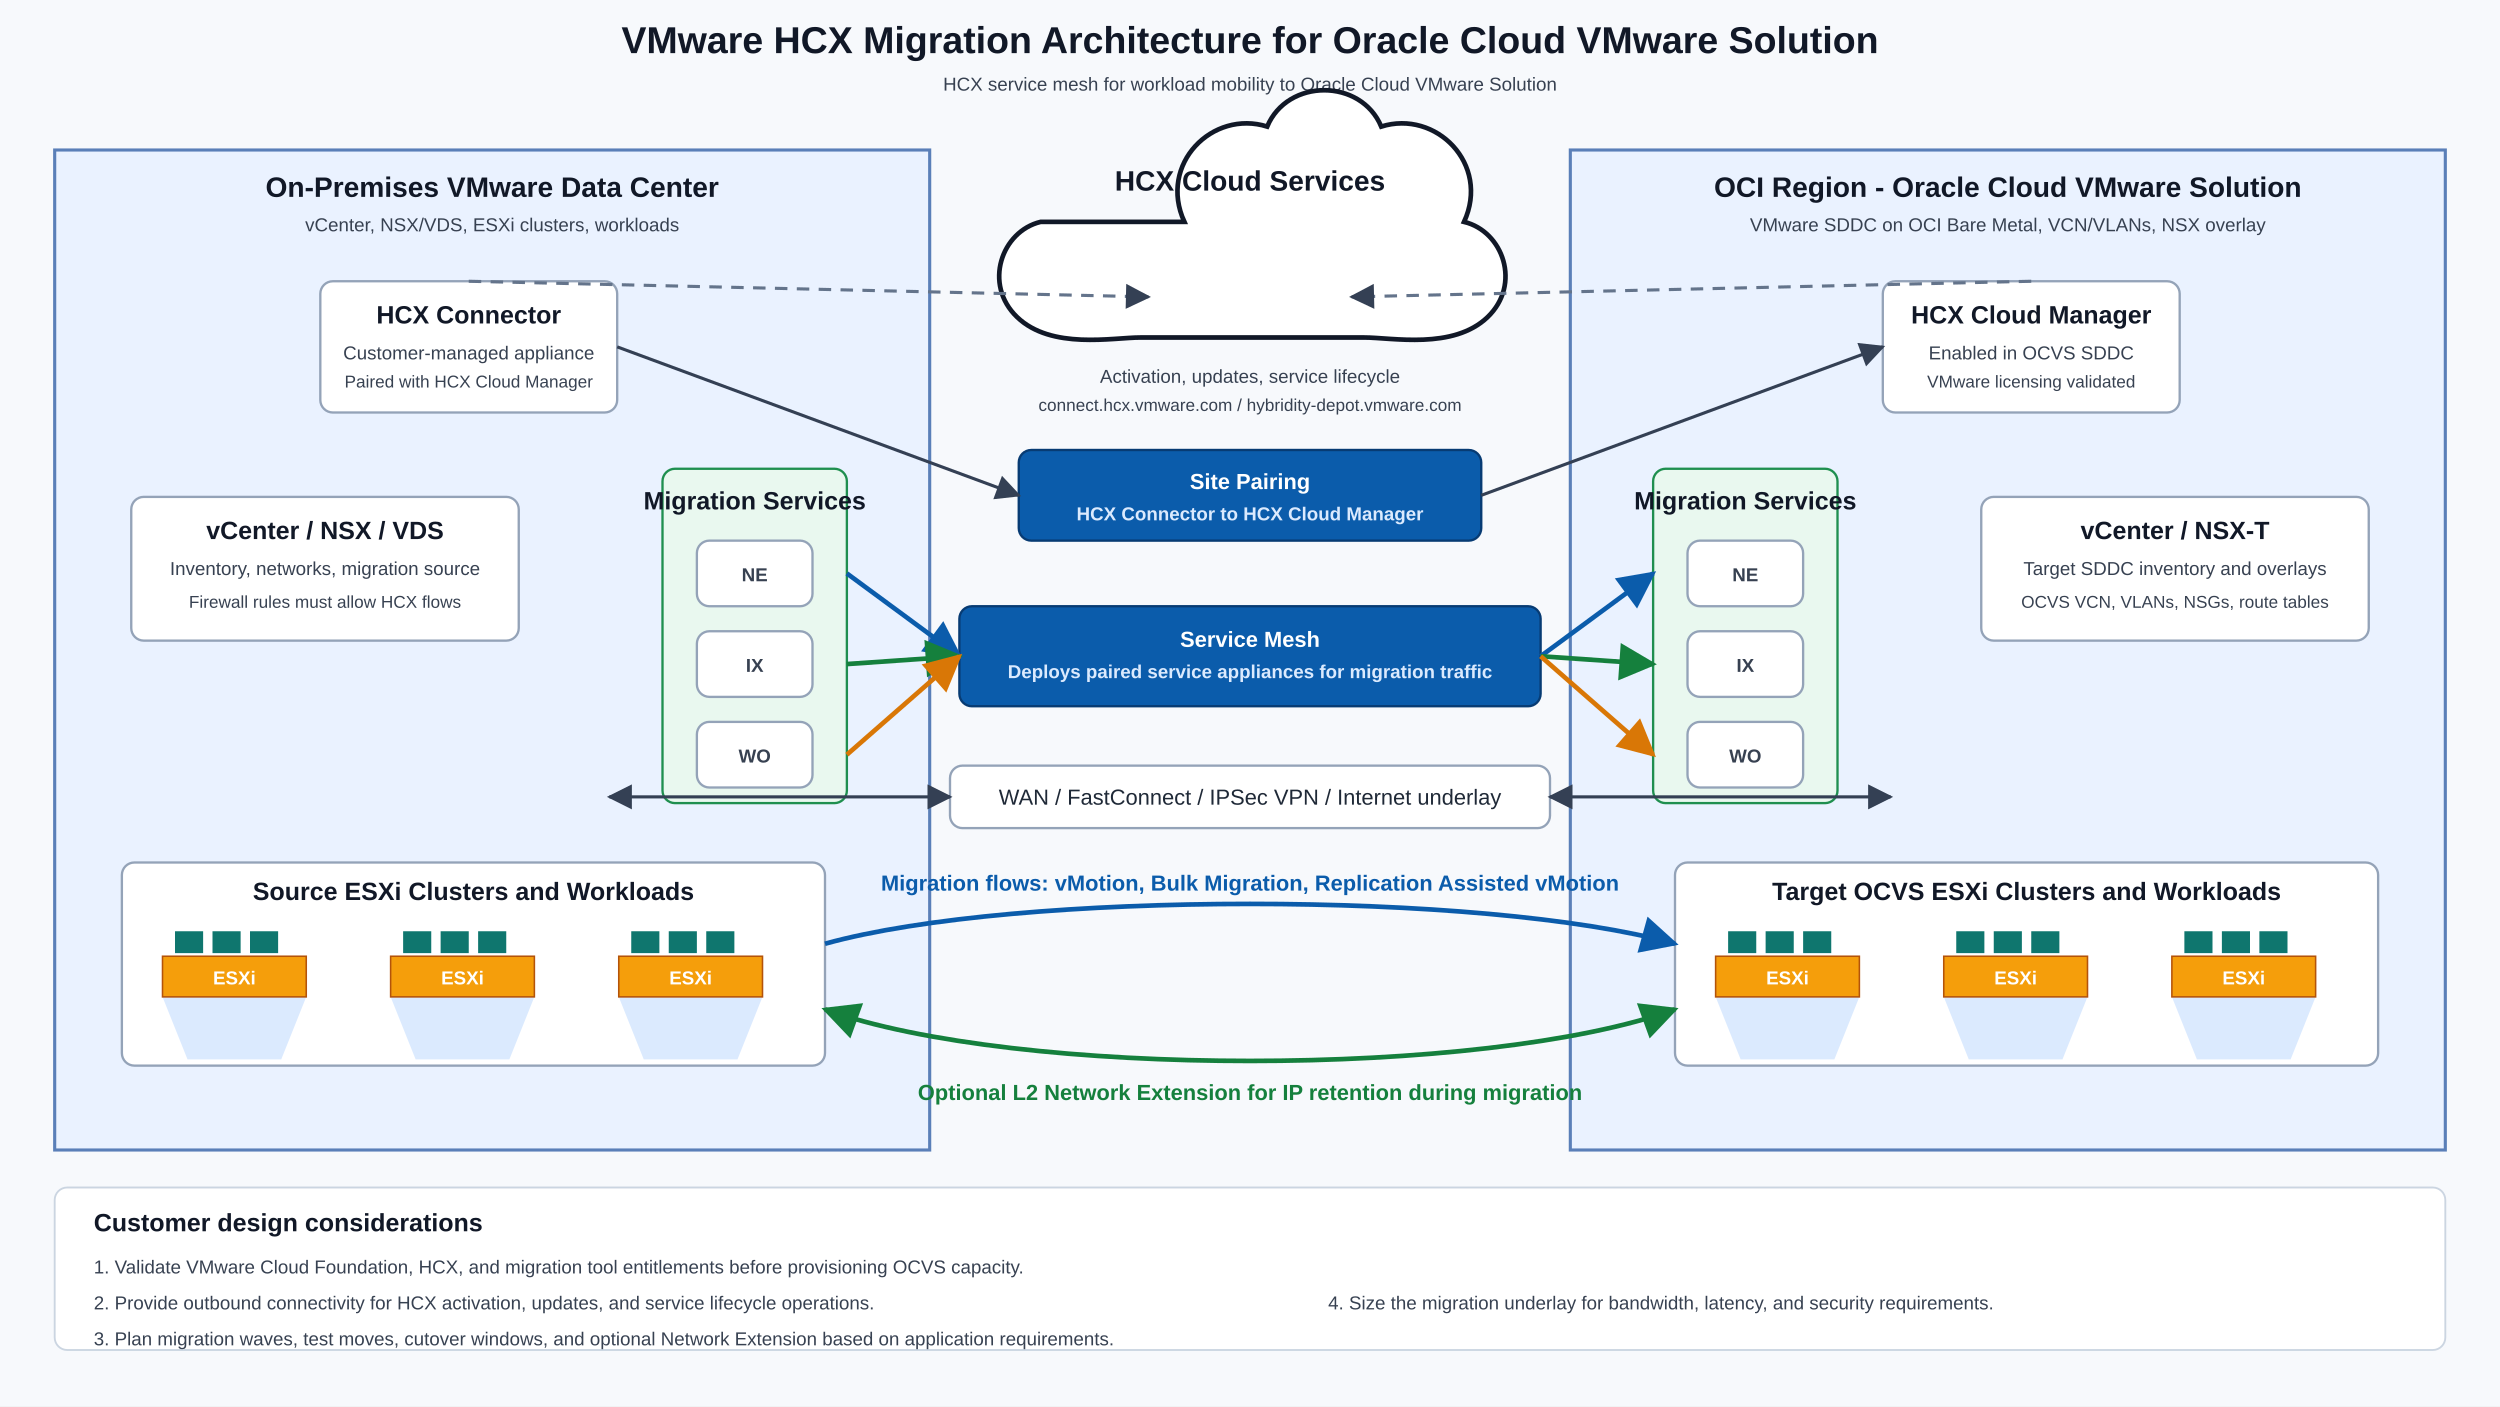
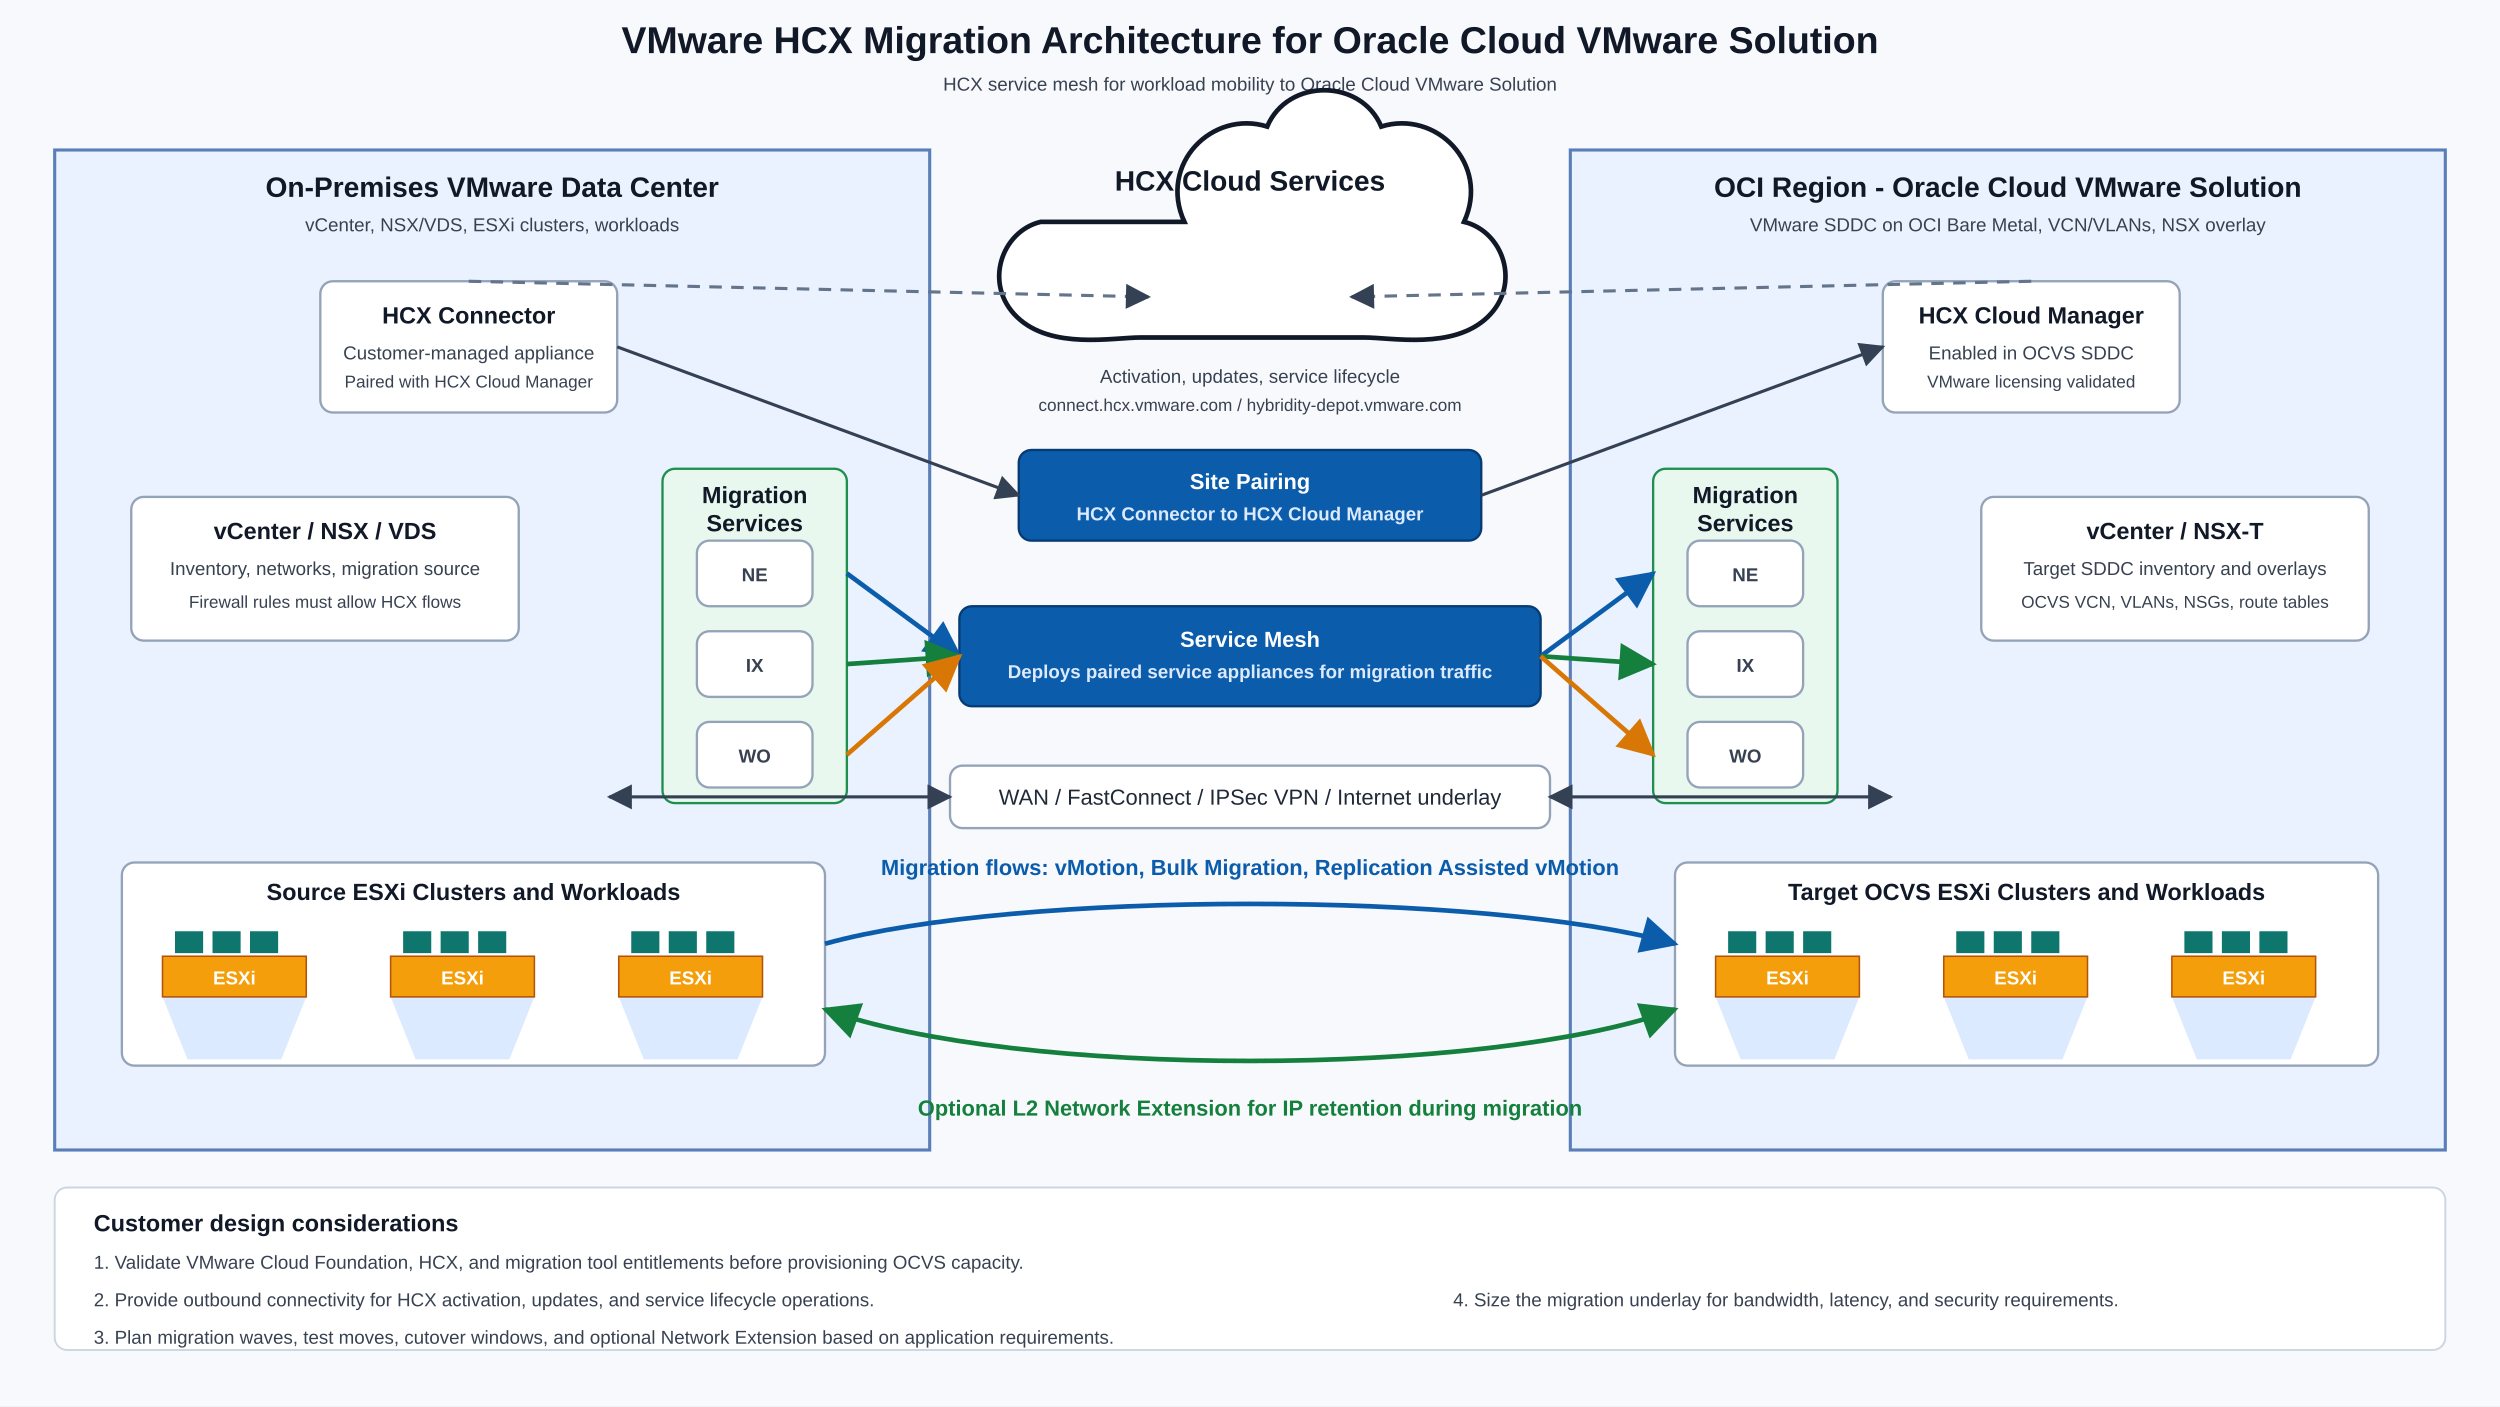
<svg xmlns="http://www.w3.org/2000/svg" width="1600" height="900" viewBox="0 0 1600 900" role="img" aria-labelledby="title desc">
  <defs>
    <style>
      .bg { fill: #f7f9fc; }
      .zone { fill: #eaf2ff; stroke: #5a7fb8; stroke-width: 2; }
      .zone-title { font: 700 18px Arial, sans-serif; fill: #111827; }
-       .section-title { font: 700 16px Arial, sans-serif; fill: #111827; }
+       .section-title { font: 700 15px Arial, sans-serif; fill: #111827; }
      .label { font: 500 14px Arial, sans-serif; fill: #1f2937; }
      .small { font: 500 12px Arial, sans-serif; fill: #374151; }
      .tiny { font: 500 11px Arial, sans-serif; fill: #374151; }
      .note { font: 600 12px Arial, sans-serif; fill: #374151; }
      .box { fill: #ffffff; stroke: #94a3b8; stroke-width: 1.5; rx: 8; }
      .box-blue { fill: #0b5cab; stroke: #073b73; stroke-width: 1.5; rx: 8; }
      .box-blue-text { font: 700 14px Arial, sans-serif; fill: #ffffff; }
      .box-green { fill: #e9f8ef; stroke: #1f8f4f; stroke-width: 1.5; rx: 8; }
      .box-orange { fill: #fff4e5; stroke: #d97706; stroke-width: 1.5; rx: 8; }
      .box-neutral { fill: #ffffff; stroke: #cbd5e1; stroke-width: 1.5; rx: 8; }
      .cloud { fill: #ffffff; stroke: #111827; stroke-width: 3; }
      .line { stroke: #344054; stroke-width: 2; fill: none; }
      .line-dash { stroke: #64748b; stroke-width: 2; stroke-dasharray: 8 6; fill: none; }
      .line-blue { stroke: #0b5cab; stroke-width: 3; fill: none; }
      .line-green { stroke: #15803d; stroke-width: 3; fill: none; }
      .line-orange { stroke: #d97706; stroke-width: 3; fill: none; }
      .vm { fill: #0f766e; }
      .host { fill: #f59e0b; stroke: #b45309; stroke-width: 1; }
      .host-base { fill: #dbeafe; }
      .legend { fill: #ffffff; stroke: #cbd5e1; stroke-width: 1.2; rx: 8; }
    </style>
    <marker id="arrow" viewBox="0 0 10 10" refX="9" refY="5" markerWidth="8" markerHeight="8" orient="auto-start-reverse">
      <path d="M 0 0 L 10 5 L 0 10 z" fill="#344054" />
    </marker>
    <marker id="arrow-blue" viewBox="0 0 10 10" refX="9" refY="5" markerWidth="8" markerHeight="8" orient="auto-start-reverse">
      <path d="M 0 0 L 10 5 L 0 10 z" fill="#0b5cab" />
    </marker>
    <marker id="arrow-green" viewBox="0 0 10 10" refX="9" refY="5" markerWidth="8" markerHeight="8" orient="auto-start-reverse">
      <path d="M 0 0 L 10 5 L 0 10 z" fill="#15803d" />
    </marker>
    <marker id="arrow-orange" viewBox="0 0 10 10" refX="9" refY="5" markerWidth="8" markerHeight="8" orient="auto-start-reverse">
      <path d="M 0 0 L 10 5 L 0 10 z" fill="#d97706" />
    </marker>
  </defs>
  <rect class="bg" width="1600" height="900" />
  <text x="800" y="34" text-anchor="middle" font-family="Arial, sans-serif" font-size="24" font-weight="700" fill="#111827">VMware HCX Migration Architecture for Oracle Cloud VMware Solution</text>
  <text x="800" y="58" text-anchor="middle" class="small">HCX service mesh for workload mobility to Oracle Cloud VMware Solution</text>
  <rect x="35" y="96" width="560" height="640" class="zone" />
  <text x="315" y="126" text-anchor="middle" class="zone-title">On-Premises VMware Data Center</text>
  <text x="315" y="148" text-anchor="middle" class="small">vCenter, NSX/VDS, ESXi clusters, workloads</text>
  <rect x="1005" y="96" width="560" height="640" class="zone" />
  <text x="1285" y="126" text-anchor="middle" class="zone-title">OCI Region - Oracle Cloud VMware Solution</text>
  <text x="1285" y="148" text-anchor="middle" class="small">VMware SDDC on OCI Bare Metal, VCN/VLANs, NSX overlay</text>
  <path class="cloud" d="M758 142c-17-37 18-72 53-61 13-31 60-31 73 0 35-11 70 24 53 61 25 6 37 40 15 61-22 21-61 13-79 13h-143c-18 0-57 8-79-13-22-21-10-55 15-61z" />
  <text x="800" y="122" text-anchor="middle" font-family="Arial, sans-serif" font-size="18" font-weight="700" fill="#111827">HCX Cloud Services</text>
  <text x="800" y="245" text-anchor="middle" class="small">Activation, updates, service lifecycle</text>
  <text x="800" y="263" text-anchor="middle" class="tiny">connect.hcx.vmware.com / hybridity-depot.vmware.com</text>
  <rect x="205" y="180" width="190" height="84" class="box" />
  <text x="300" y="207" text-anchor="middle" class="section-title">HCX Connector</text>
  <text x="300" y="230" text-anchor="middle" class="small">Customer-managed appliance</text>
  <text x="300" y="248" text-anchor="middle" class="tiny">Paired with HCX Cloud Manager</text>
  <rect x="1205" y="180" width="190" height="84" class="box" />
  <text x="1300" y="207" text-anchor="middle" class="section-title">HCX Cloud Manager</text>
  <text x="1300" y="230" text-anchor="middle" class="small">Enabled in OCVS SDDC</text>
  <text x="1300" y="248" text-anchor="middle" class="tiny">VMware licensing validated</text>
  <path class="line-dash" marker-end="url(#arrow)" d="M300 180 L735 190" />
  <path class="line-dash" marker-end="url(#arrow)" d="M1300 180 L865 190" />
  <rect x="652" y="288" width="296" height="58" class="box-blue" />
  <text x="800" y="313" text-anchor="middle" class="box-blue-text">Site Pairing</text>
  <text x="800" y="333" text-anchor="middle" font-family="Arial, sans-serif" font-size="12" font-weight="600" fill="#dbeafe">HCX Connector to HCX Cloud Manager</text>
  <path class="line" marker-end="url(#arrow)" d="M395 222 L652 317" />
  <path class="line" marker-end="url(#arrow)" d="M948 317 L1205 222" />
  <rect x="614" y="388" width="372" height="64" class="box-blue" />
  <text x="800" y="414" text-anchor="middle" class="box-blue-text">Service Mesh</text>
  <text x="800" y="434" text-anchor="middle" font-family="Arial, sans-serif" font-size="12" font-weight="600" fill="#dbeafe">Deploys paired service appliances for migration traffic</text>
  <rect x="424" y="300" width="118" height="214" class="box-green" />
-   <text x="483" y="326" text-anchor="middle" class="section-title">Migration Services</text>
+   <text x="483" y="322" text-anchor="middle" class="section-title">Migration</text>
+   <text x="483" y="340" text-anchor="middle" class="section-title">Services</text>
  <rect x="446" y="346" width="74" height="42" class="box" />
  <text x="483" y="372" text-anchor="middle" class="note">NE</text>
  <rect x="446" y="404" width="74" height="42" class="box" />
  <text x="483" y="430" text-anchor="middle" class="note">IX</text>
  <rect x="446" y="462" width="74" height="42" class="box" />
  <text x="483" y="488" text-anchor="middle" class="note">WO</text>
  <rect x="1058" y="300" width="118" height="214" class="box-green" />
-   <text x="1117" y="326" text-anchor="middle" class="section-title">Migration Services</text>
+   <text x="1117" y="322" text-anchor="middle" class="section-title">Migration</text>
+   <text x="1117" y="340" text-anchor="middle" class="section-title">Services</text>
  <rect x="1080" y="346" width="74" height="42" class="box" />
  <text x="1117" y="372" text-anchor="middle" class="note">NE</text>
  <rect x="1080" y="404" width="74" height="42" class="box" />
  <text x="1117" y="430" text-anchor="middle" class="note">IX</text>
  <rect x="1080" y="462" width="74" height="42" class="box" />
  <text x="1117" y="488" text-anchor="middle" class="note">WO</text>
  <path class="line-blue" marker-end="url(#arrow-blue)" d="M542 367 L614 420" />
  <path class="line-blue" marker-end="url(#arrow-blue)" d="M986 420 L1058 367" />
  <path class="line-green" marker-end="url(#arrow-green)" d="M542 425 L614 420" />
  <path class="line-green" marker-end="url(#arrow-green)" d="M986 420 L1058 425" />
  <path class="line-orange" marker-end="url(#arrow-orange)" d="M542 483 L614 420" />
  <path class="line-orange" marker-end="url(#arrow-orange)" d="M986 420 L1058 483" />
  <rect x="608" y="490" width="384" height="40" class="box" />
  <text x="800" y="515" text-anchor="middle" class="label">WAN / FastConnect / IPSec VPN / Internet underlay</text>
  <path class="line" marker-start="url(#arrow)" marker-end="url(#arrow)" d="M390 510 L608 510" />
  <path class="line" marker-start="url(#arrow)" marker-end="url(#arrow)" d="M992 510 L1210 510" />
  <rect x="84" y="318" width="248" height="92" class="box" />
  <text x="208" y="345" text-anchor="middle" class="section-title">vCenter / NSX / VDS</text>
  <text x="208" y="368" text-anchor="middle" class="small">Inventory, networks, migration source</text>
  <text x="208" y="389" text-anchor="middle" class="tiny">Firewall rules must allow HCX flows</text>
  <rect x="1268" y="318" width="248" height="92" class="box" />
  <text x="1392" y="345" text-anchor="middle" class="section-title">vCenter / NSX-T</text>
  <text x="1392" y="368" text-anchor="middle" class="small">Target SDDC inventory and overlays</text>
  <text x="1392" y="389" text-anchor="middle" class="tiny">OCVS VCN, VLANs, NSGs, route tables</text>
  <rect x="78" y="552" width="450" height="130" class="box" />
  <text x="303" y="576" text-anchor="middle" class="section-title">Source ESXi Clusters and Workloads</text>
  <g transform="translate(104 596)">
    <polygon class="host-base" points="0,42 92,42 76,82 16,82" />
    <rect class="host" x="0" y="16" width="92" height="26" />
    <text x="46" y="34" text-anchor="middle" font-family="Arial, sans-serif" font-size="12" font-weight="700" fill="#ffffff">ESXi</text>
    <rect class="vm" x="8" y="0" width="18" height="14" />
    <rect class="vm" x="32" y="0" width="18" height="14" />
    <rect class="vm" x="56" y="0" width="18" height="14" />
  </g>
  <g transform="translate(250 596)">
    <polygon class="host-base" points="0,42 92,42 76,82 16,82" />
    <rect class="host" x="0" y="16" width="92" height="26" />
    <text x="46" y="34" text-anchor="middle" font-family="Arial, sans-serif" font-size="12" font-weight="700" fill="#ffffff">ESXi</text>
    <rect class="vm" x="8" y="0" width="18" height="14" />
    <rect class="vm" x="32" y="0" width="18" height="14" />
    <rect class="vm" x="56" y="0" width="18" height="14" />
  </g>
  <g transform="translate(396 596)">
    <polygon class="host-base" points="0,42 92,42 76,82 16,82" />
    <rect class="host" x="0" y="16" width="92" height="26" />
    <text x="46" y="34" text-anchor="middle" font-family="Arial, sans-serif" font-size="12" font-weight="700" fill="#ffffff">ESXi</text>
    <rect class="vm" x="8" y="0" width="18" height="14" />
    <rect class="vm" x="32" y="0" width="18" height="14" />
    <rect class="vm" x="56" y="0" width="18" height="14" />
  </g>
  <rect x="1072" y="552" width="450" height="130" class="box" />
  <text x="1297" y="576" text-anchor="middle" class="section-title">Target OCVS ESXi Clusters and Workloads</text>
  <g transform="translate(1098 596)">
    <polygon class="host-base" points="0,42 92,42 76,82 16,82" />
    <rect class="host" x="0" y="16" width="92" height="26" />
    <text x="46" y="34" text-anchor="middle" font-family="Arial, sans-serif" font-size="12" font-weight="700" fill="#ffffff">ESXi</text>
    <rect class="vm" x="8" y="0" width="18" height="14" />
    <rect class="vm" x="32" y="0" width="18" height="14" />
    <rect class="vm" x="56" y="0" width="18" height="14" />
  </g>
  <g transform="translate(1244 596)">
    <polygon class="host-base" points="0,42 92,42 76,82 16,82" />
    <rect class="host" x="0" y="16" width="92" height="26" />
    <text x="46" y="34" text-anchor="middle" font-family="Arial, sans-serif" font-size="12" font-weight="700" fill="#ffffff">ESXi</text>
    <rect class="vm" x="8" y="0" width="18" height="14" />
    <rect class="vm" x="32" y="0" width="18" height="14" />
    <rect class="vm" x="56" y="0" width="18" height="14" />
  </g>
  <g transform="translate(1390 596)">
    <polygon class="host-base" points="0,42 92,42 76,82 16,82" />
    <rect class="host" x="0" y="16" width="92" height="26" />
    <text x="46" y="34" text-anchor="middle" font-family="Arial, sans-serif" font-size="12" font-weight="700" fill="#ffffff">ESXi</text>
    <rect class="vm" x="8" y="0" width="18" height="14" />
    <rect class="vm" x="32" y="0" width="18" height="14" />
    <rect class="vm" x="56" y="0" width="18" height="14" />
  </g>
  <path class="line-blue" marker-end="url(#arrow-blue)" d="M528 604 C650 570 950 570 1072 604" />
-   <text x="800" y="570" text-anchor="middle" font-family="Arial, sans-serif" font-size="14" font-weight="700" fill="#0b5cab">Migration flows: vMotion, Bulk Migration, Replication Assisted vMotion</text>
+   <text x="800" y="560" text-anchor="middle" font-family="Arial, sans-serif" font-size="14" font-weight="700" fill="#0b5cab">Migration flows: vMotion, Bulk Migration, Replication Assisted vMotion</text>
  <path class="line-green" marker-start="url(#arrow-green)" marker-end="url(#arrow-green)" d="M528 646 C650 690 950 690 1072 646" />
-   <text x="800" y="704" text-anchor="middle" font-family="Arial, sans-serif" font-size="14" font-weight="700" fill="#15803d">Optional L2 Network Extension for IP retention during migration</text>
+   <text x="800" y="714" text-anchor="middle" font-family="Arial, sans-serif" font-size="14" font-weight="700" fill="#15803d">Optional L2 Network Extension for IP retention during migration</text>
  <rect x="35" y="760" width="1530" height="104" class="legend" />
  <text x="60" y="788" class="section-title">Customer design considerations</text>
-   <text x="60" y="815" class="small">1. Validate VMware Cloud Foundation, HCX, and migration tool entitlements before provisioning OCVS capacity.</text>
-   <text x="60" y="838" class="small">2. Provide outbound connectivity for HCX activation, updates, and service lifecycle operations.</text>
-   <text x="60" y="861" class="small">3. Plan migration waves, test moves, cutover windows, and optional Network Extension based on application requirements.</text>
-   <text x="850" y="838" class="small">4. Size the migration underlay for bandwidth, latency, and security requirements.</text>
+   <text x="60" y="812" class="small">1. Validate VMware Cloud Foundation, HCX, and migration tool entitlements before provisioning OCVS capacity.</text>
+   <text x="60" y="836" class="small">2. Provide outbound connectivity for HCX activation, updates, and service lifecycle operations.</text>
+   <text x="60" y="860" class="small">3. Plan migration waves, test moves, cutover windows, and optional Network Extension based on application requirements.</text>
+   <text x="930" y="836" class="small">4. Size the migration underlay for bandwidth, latency, and security requirements.</text>
</svg>
